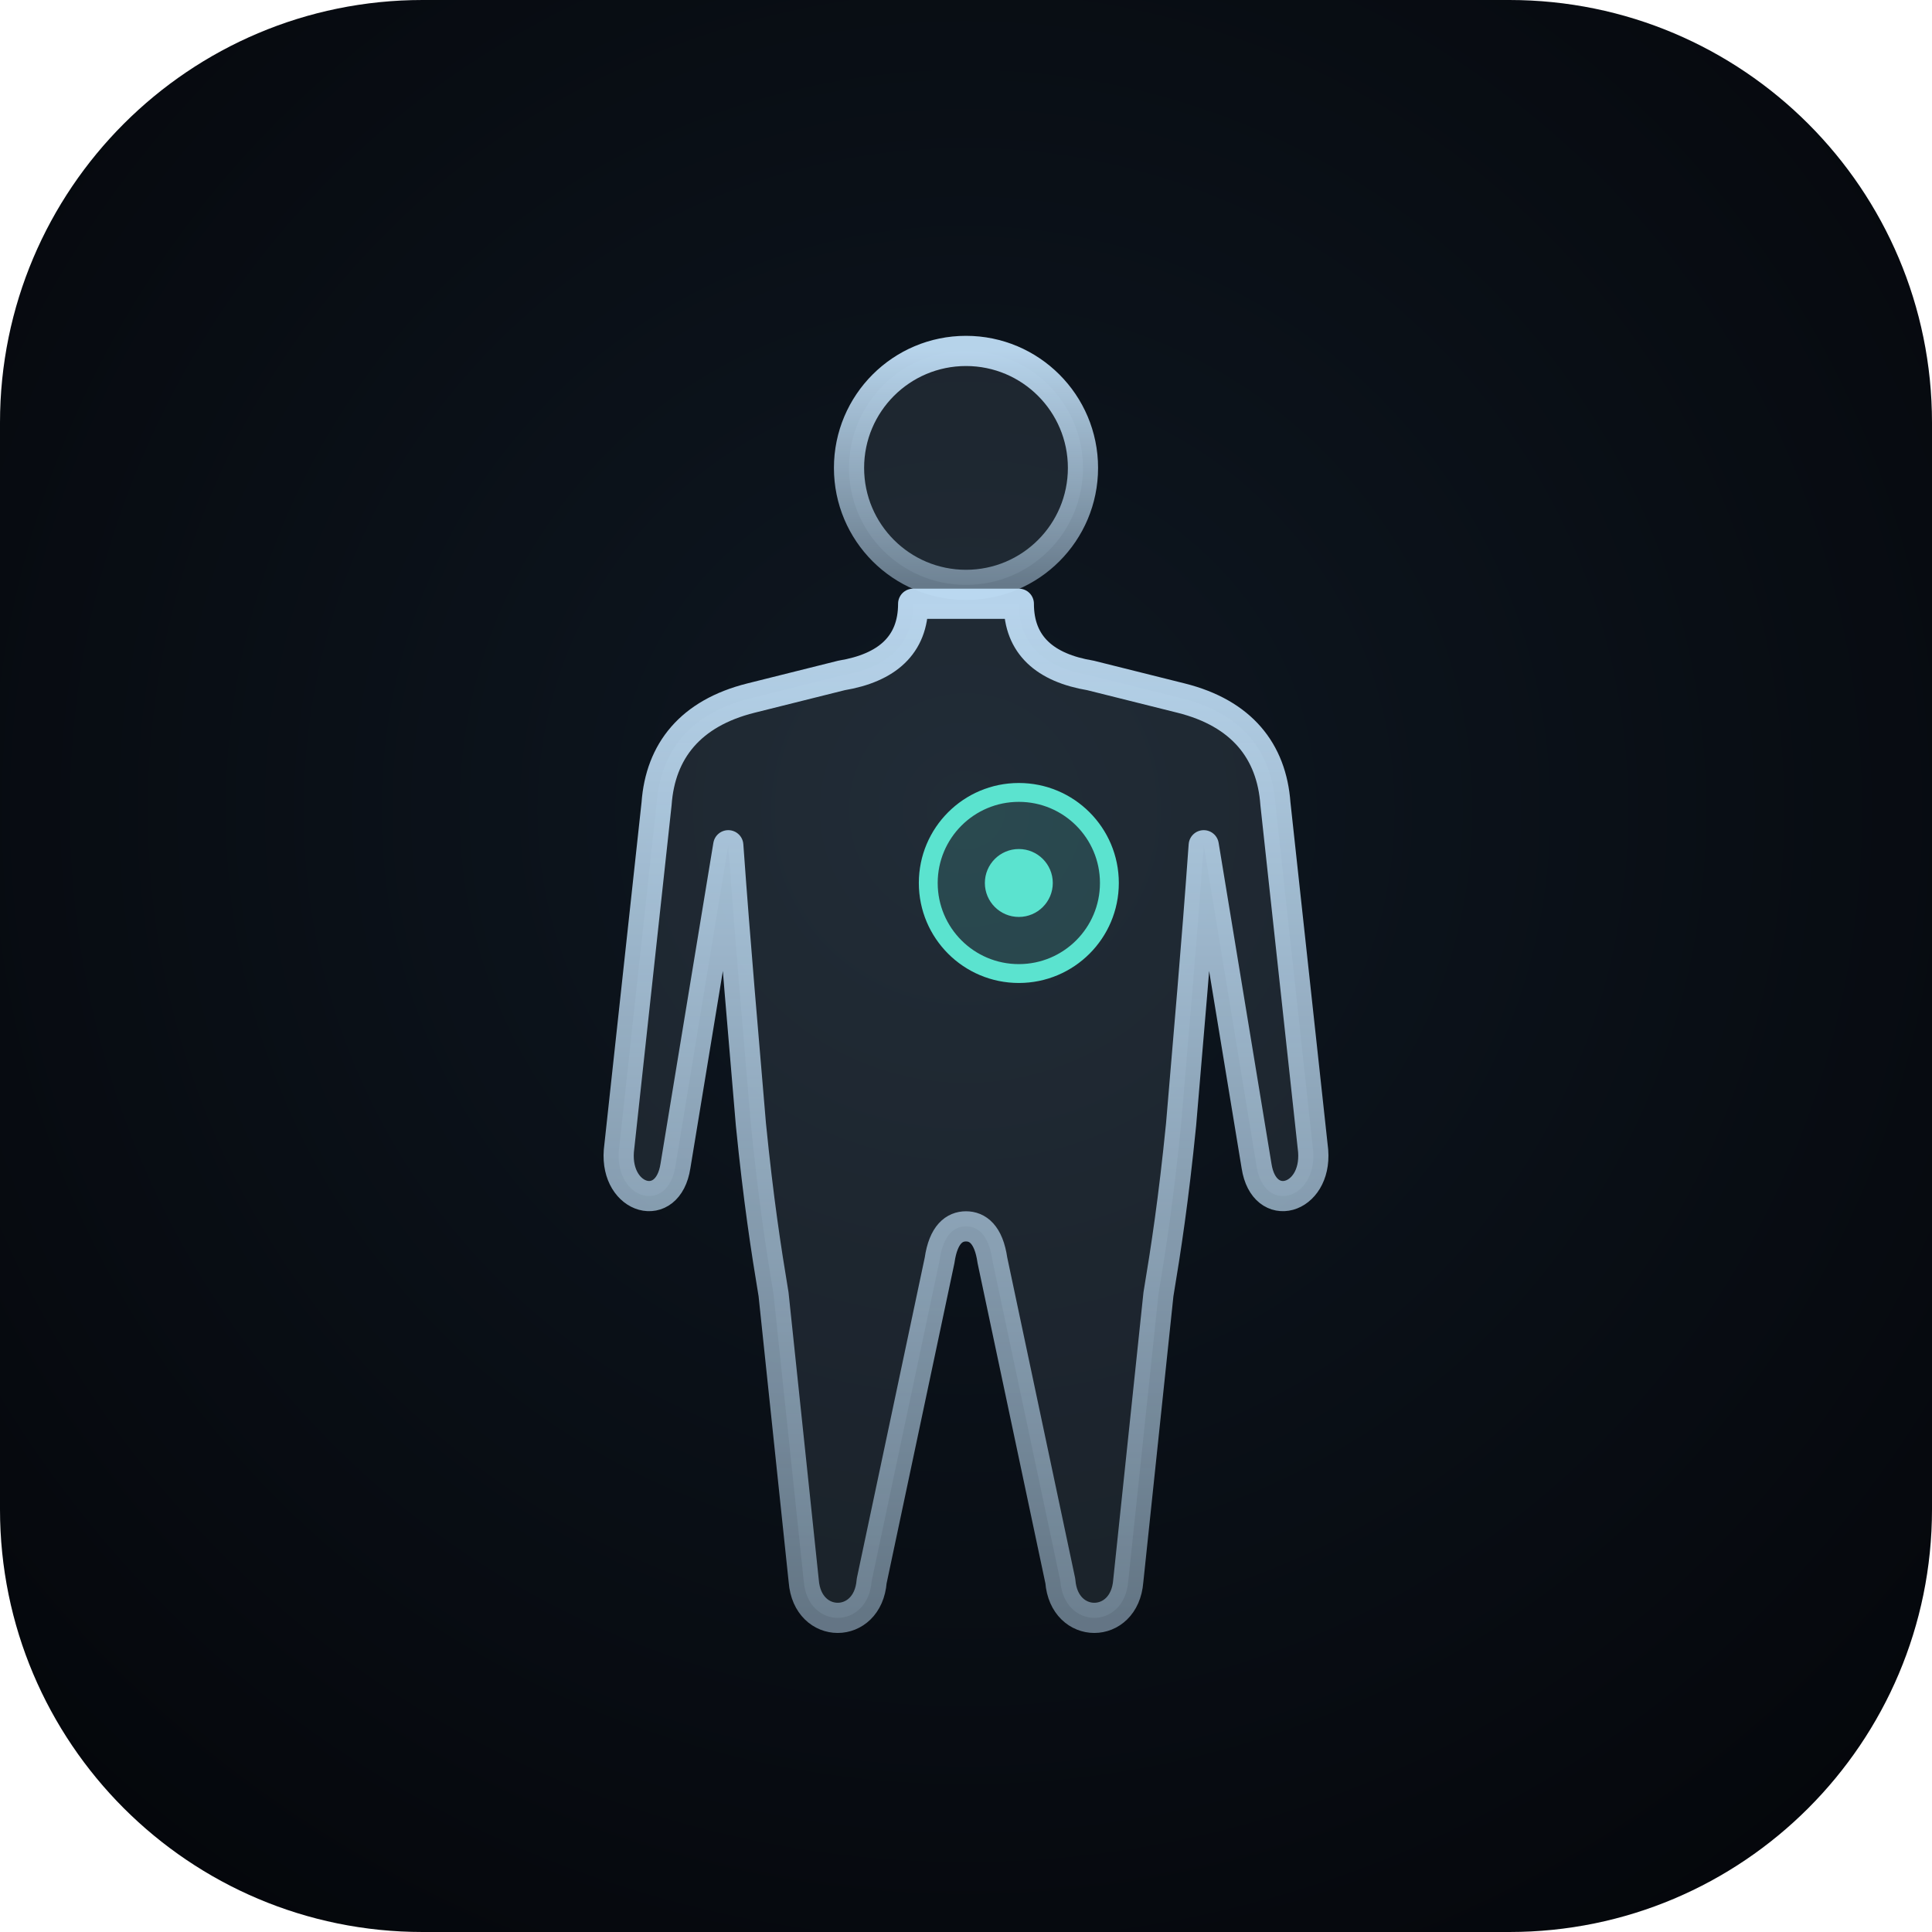
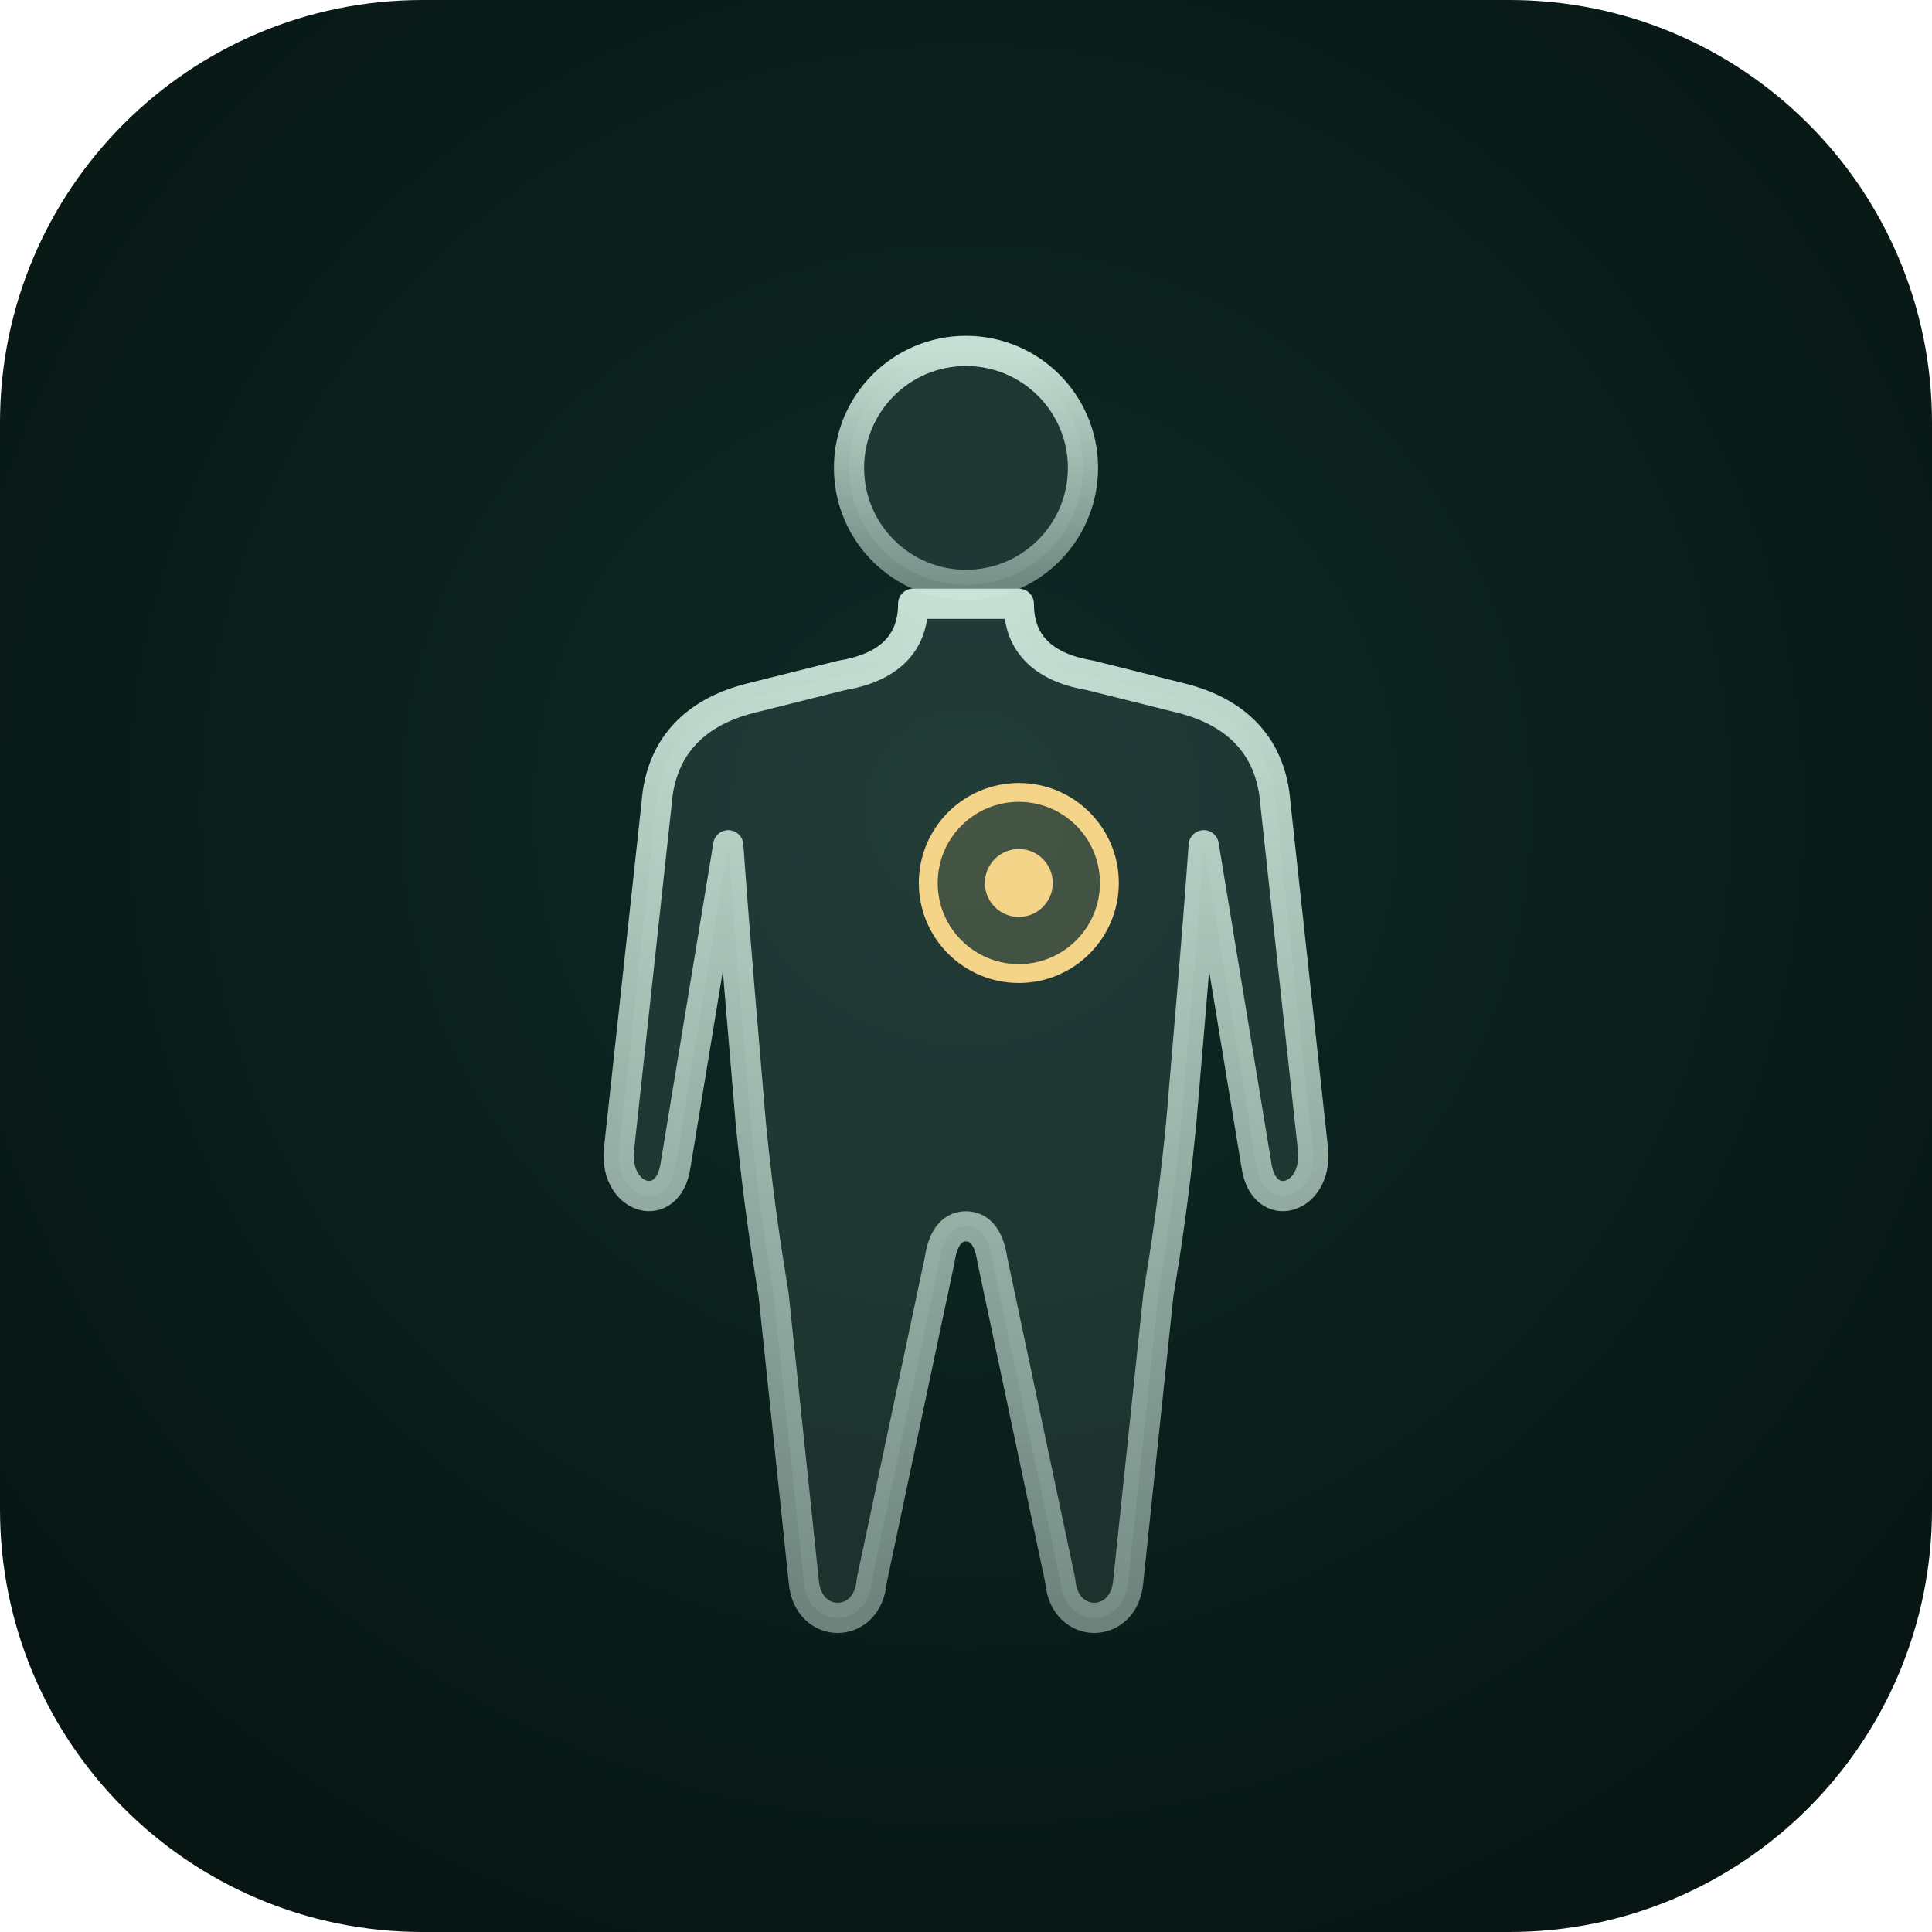
<svg xmlns="http://www.w3.org/2000/svg" viewBox="0 0 512 512">
  <defs>
    <radialGradient id="bg" cx="50%" cy="42%" r="72%">
-       <stop offset="0" stop-color="#0F1822" />
-       <stop offset="1" stop-color="#04060A" />
+       <stop offset="0" stop-color="#0F2925" />
+       <stop offset="1" stop-color="#061412" />
    </radialGradient>
    <linearGradient id="glass" x1="0" y1="0" x2="0" y2="1">
-       <stop offset="0" stop-color="#BFDDF5" stop-opacity="0.95" />
-       <stop offset="1" stop-color="#BFDDF5" stop-opacity="0.5" />
+       <stop offset="0" stop-color="#CFE9DD" stop-opacity="0.95" />
+       <stop offset="1" stop-color="#CFE9DD" stop-opacity="0.5" />
    </linearGradient>
  </defs>
  <rect width="512" height="512" rx="112" fill="url(#bg)" />
-   <g stroke="url(#glass)" stroke-width="8" stroke-linejoin="round" fill="#BFDDF5" fill-opacity="0.1">
+   <g stroke="url(#glass)" stroke-width="8" stroke-linejoin="round" fill="#CFE9DD" fill-opacity="0.1">
    <circle cx="256" cy="124" r="31" />
    <path d="M242 160 C242 171 235 177 223 179 L199 185 C183 189 175 199 174 213 L164 305 C163 318 177 322 179 309 L193 224 C195 252 197 274 199 298 C201 318 203 331 205 343 L213 419 C214 432 230 432 231 419 L249 334 C250 327 253 325 256 325 C259 325 262 327 263 334 L281 419 C282 432 298 432 299 419 L307 343 C309 331 311 318 313 298 C315 274 317 252 319 224 L333 309 C335 322 349 318 348 305 L338 213 C337 199 329 189 313 185 L289 179 C277 177 270 171 270 160 Z" />
  </g>
-   <circle cx="270" cy="234" r="24" fill="#5BE3CF" fill-opacity="0.16" stroke="#5BE3CF" stroke-width="5" />
-   <circle cx="270" cy="234" r="9" fill="#5BE3CF" />
+   <circle cx="270" cy="234" r="24" fill="#F3D488" fill-opacity="0.16" stroke="#F3D488" stroke-width="5" />
+   <circle cx="270" cy="234" r="9" fill="#F3D488" />
</svg>
